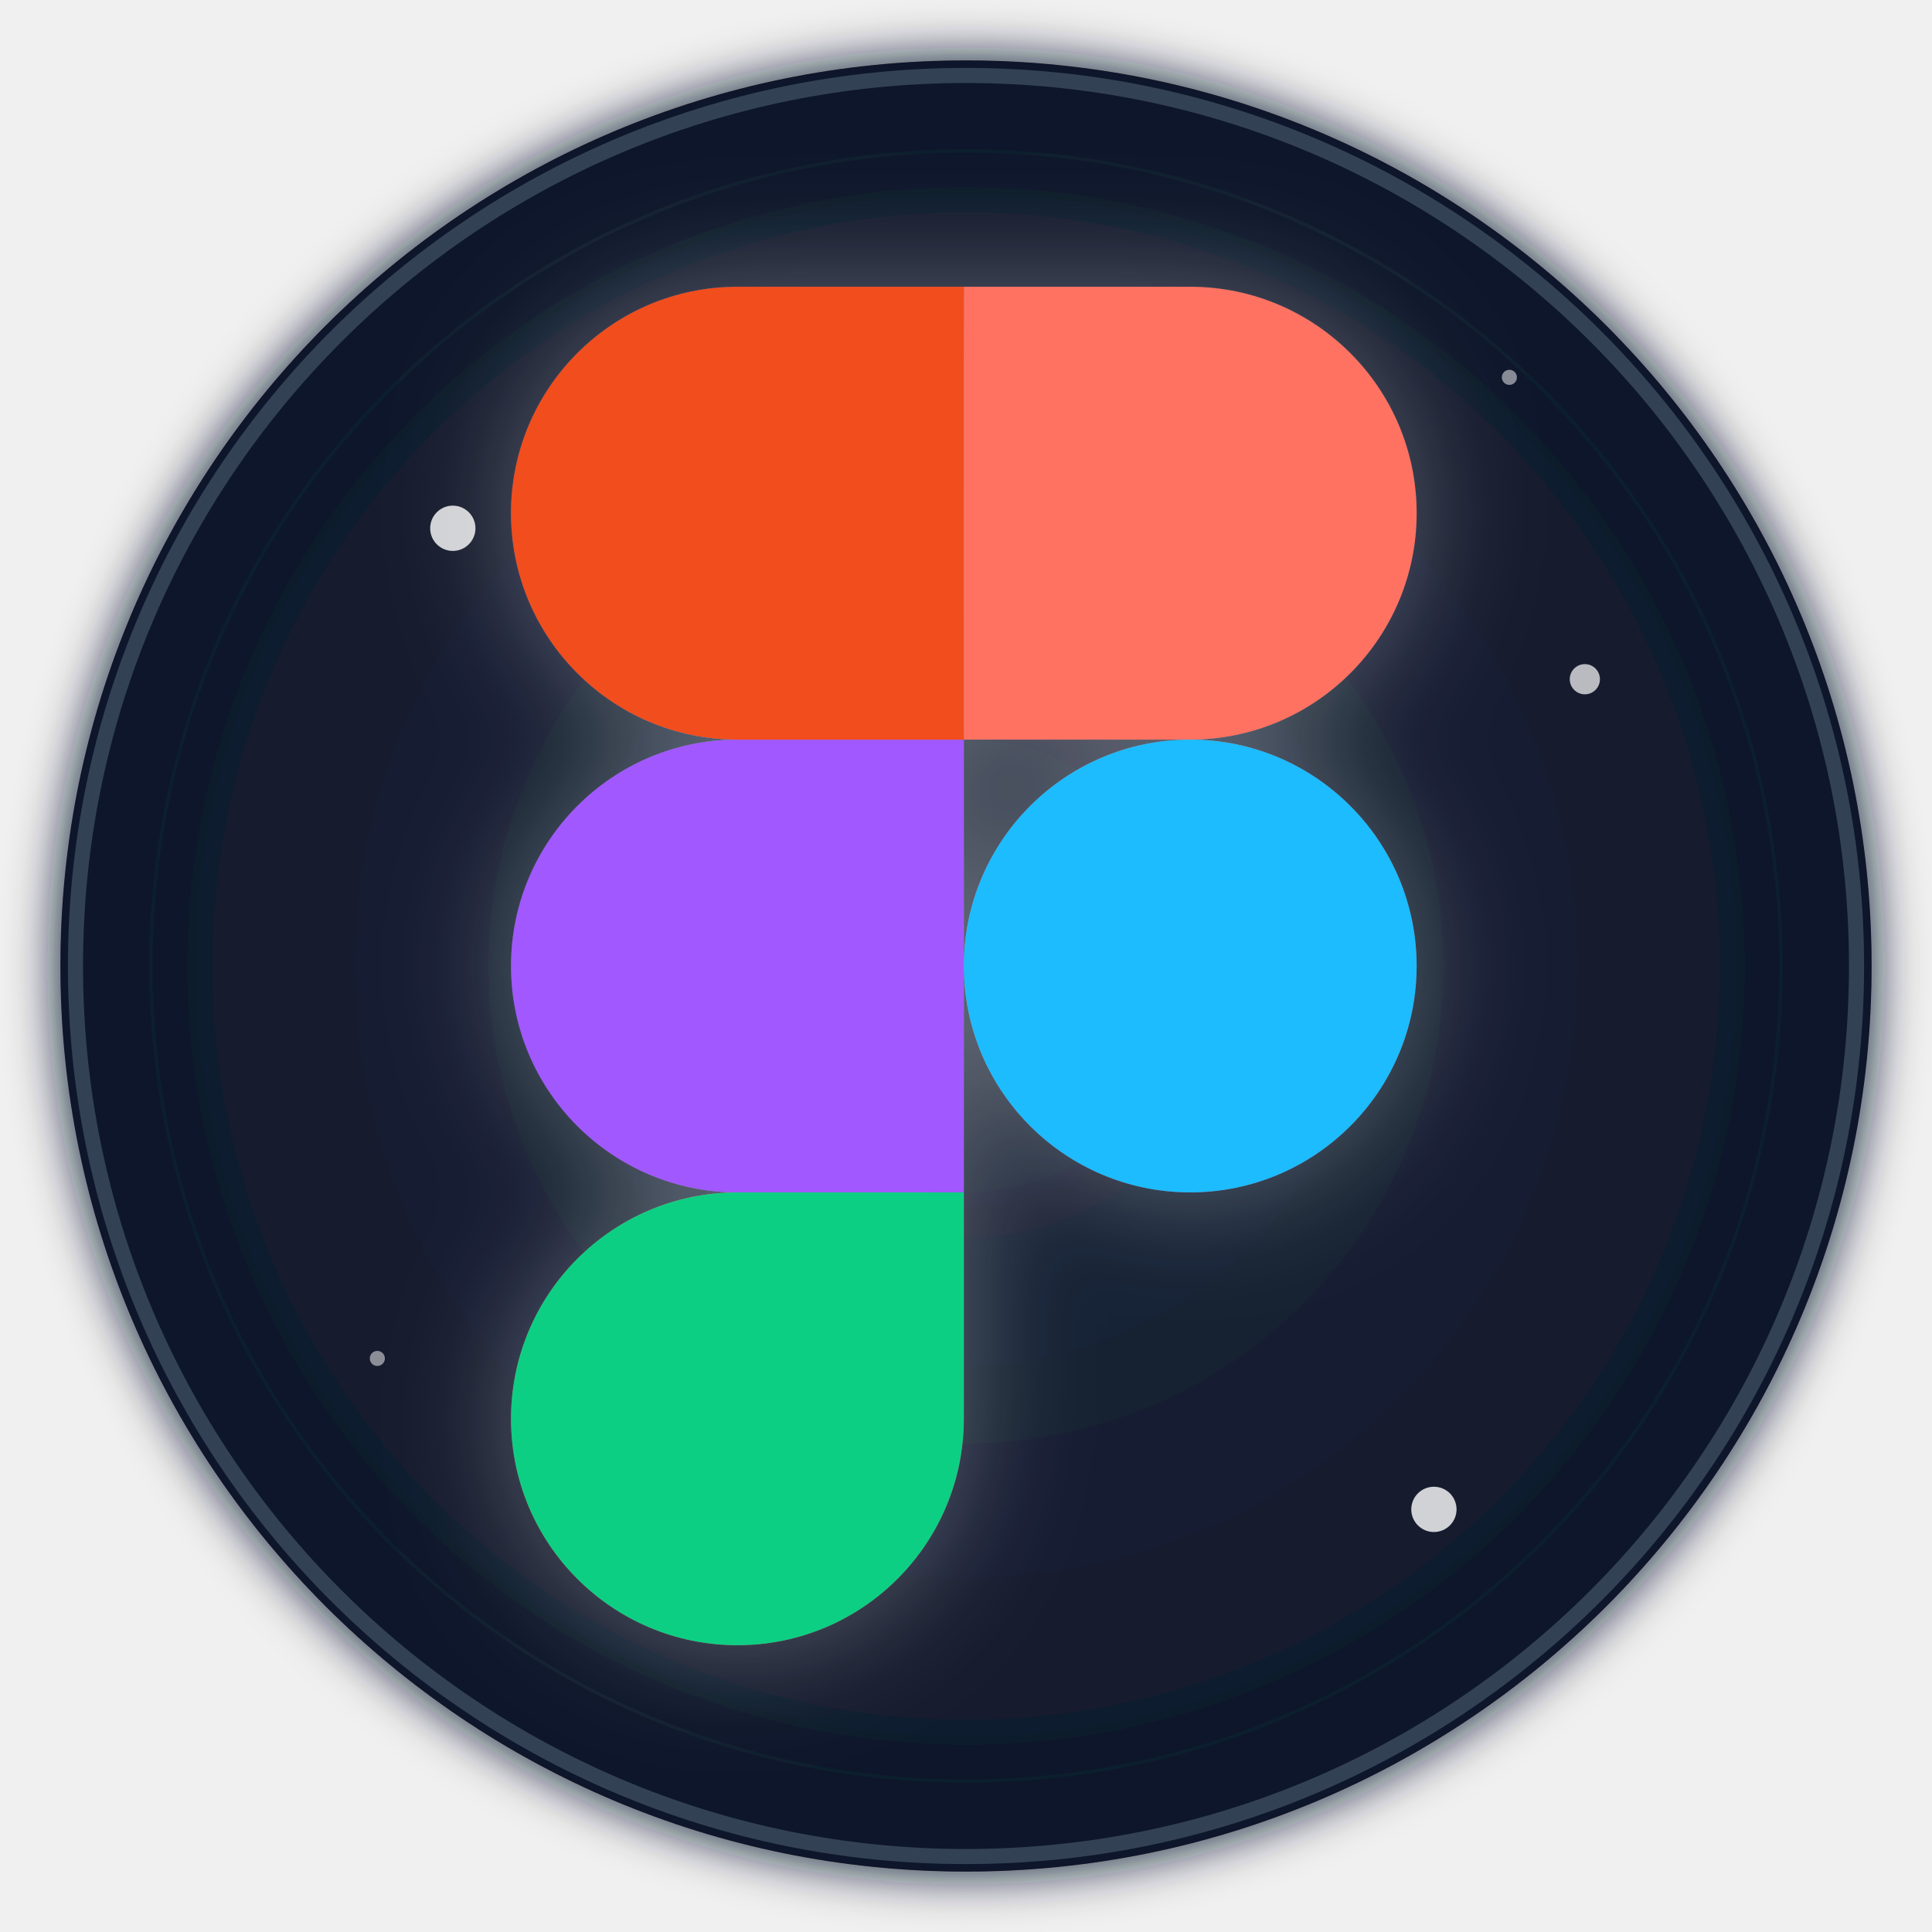
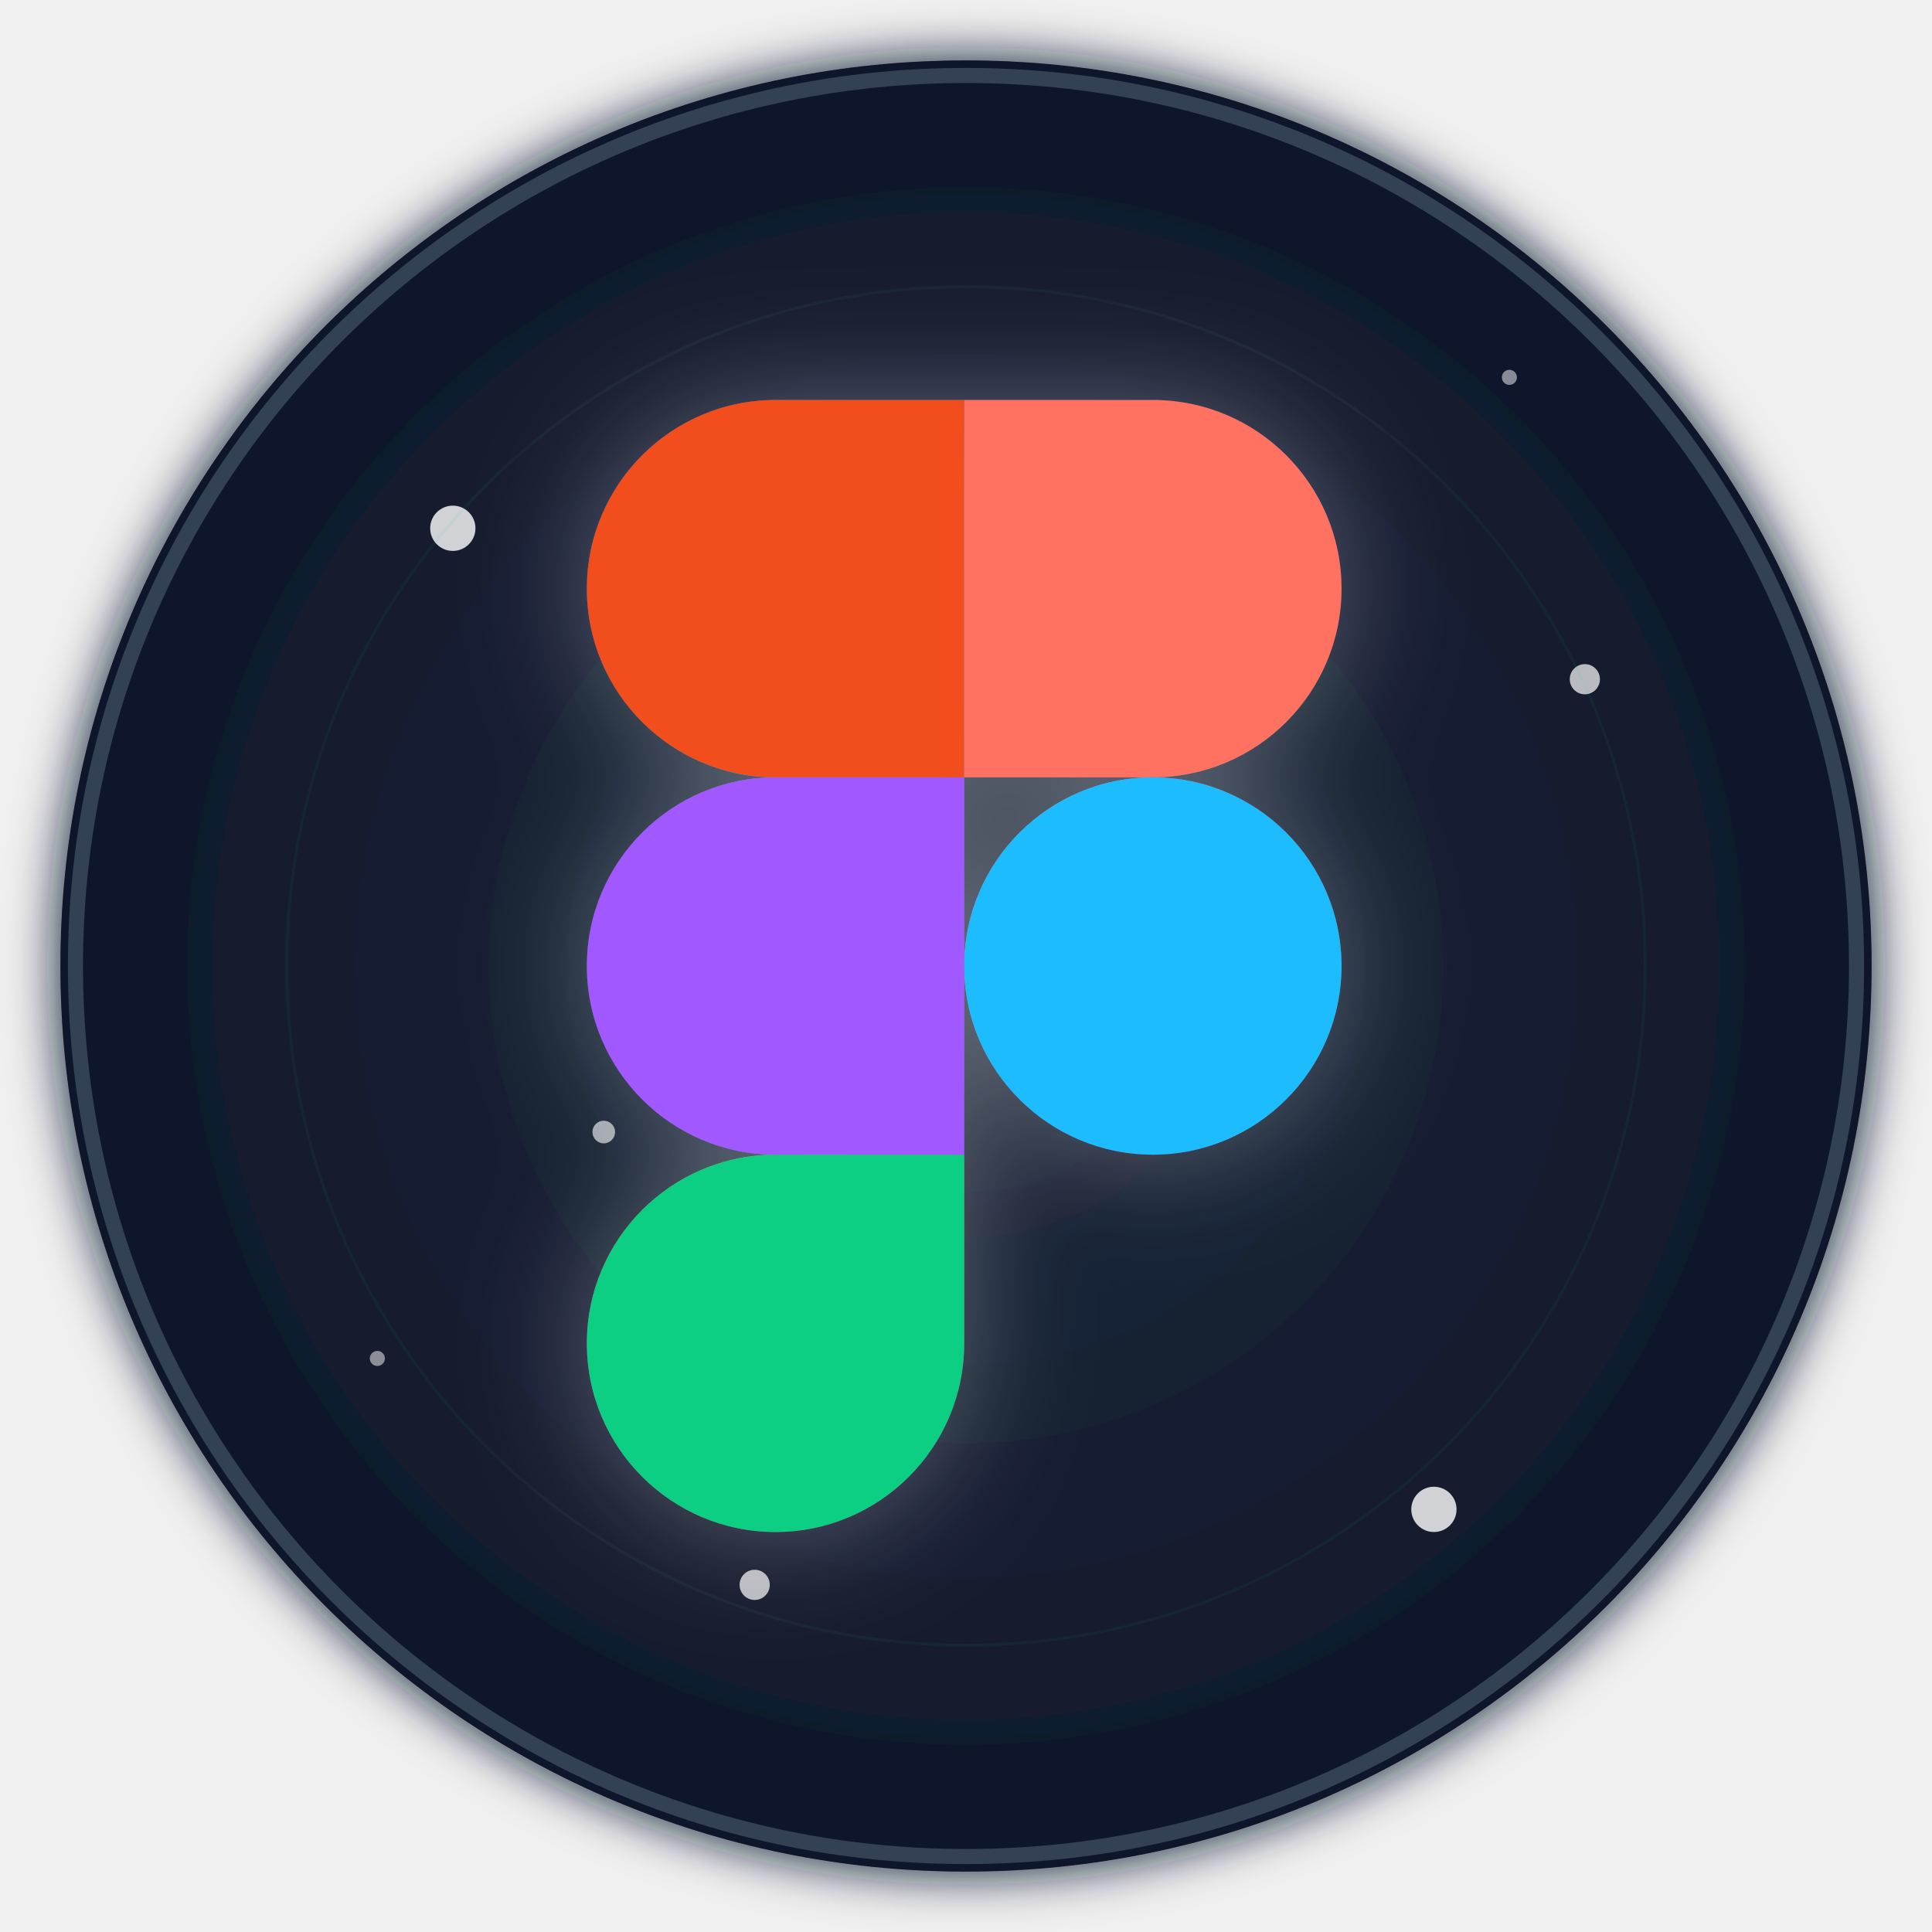
<svg xmlns="http://www.w3.org/2000/svg" width="256" height="256" viewBox="0 0 256 256" fill="none">
  <defs>
    <radialGradient id="grad1" cx="50%" cy="50%" r="50%" fx="50%" fy="50%">
      <stop offset="0%" style="stop-color:#1e293b;stop-opacity:1" />
      <stop offset="100%" style="stop-color:#0f172a;stop-opacity:1" />
    </radialGradient>
    <filter id="glow">
      <feGaussianBlur stdDeviation="3.5" result="coloredBlur" />
      <feMerge>
        <feMergeNode in="coloredBlur" />
        <feMergeNode in="SourceGraphic" />
      </feMerge>
    </filter>
  </defs>
  <circle cx="128" cy="128" r="120" fill="url(#grad1)" filter="url(#glow)" />
  <circle cx="128" cy="128" r="118" fill="transparent" stroke="#334155" stroke-width="2" />
  <circle cx="60" cy="70" r="3" fill="white" opacity="0.8" />
  <circle cx="190" cy="200" r="3" fill="white" opacity="0.8" />
  <circle cx="100" cy="210" r="2" fill="white" opacity="0.7" />
  <circle cx="210" cy="90" r="2" fill="white" opacity="0.7" />
  <circle cx="80" cy="150" r="1.5" fill="white" opacity="0.6" />
  <circle cx="170" cy="120" r="1.5" fill="white" opacity="0.6" />
  <circle cx="50" cy="180" r="1" fill="white" opacity="0.5" />
  <circle cx="200" cy="50" r="1" fill="white" opacity="0.5" />
  <g style="filter: drop-shadow(0 0 8px rgba(255, 255, 255, 0.3));">
-     <g transform="translate(128, 128) scale(0.9) translate(-128, -128)">
+     <g transform="translate(128, 128) scale(0.75) translate(-128, -128)">
      <g clip-path="url(#clip0_figma)">
        <path fill="#0ACF83" d="M94.347 228C112.747 228 127.68 213.067 127.68 194.667V161.333H94.347C75.947 161.333 61.013 176.267 61.013 194.667C61.013 213.067 75.947 228 94.347 228Z" />
        <path fill="#A259FF" d="M61.013 128C61.013 109.6 75.947 94.667 94.347 94.667H127.68V161.333H94.347C75.947 161.333 61.013 146.4 61.013 128Z" />
        <path fill="#F24E1E" d="M61.013 61.333C61.013 42.933 75.947 28 94.347 28H127.68V94.667H94.347C75.947 94.667 61.013 79.733 61.013 61.333Z" />
        <path fill="#FF7262" d="M127.68 28H161.013C179.413 28 194.347 42.933 194.347 61.333C194.347 79.733 179.413 94.667 161.013 94.667H127.68V28Z" />
        <path fill="#1ABCFE" d="M194.347 128C194.347 146.4 179.413 161.333 161.013 161.333C142.613 161.333 127.68 146.4 127.68 128C127.68 109.6 142.613 94.667 161.013 94.667C179.413 94.667 194.347 109.6 194.347 128Z" />
      </g>
      <defs>
        <clipPath id="clip0_figma">
          <rect width="133.36" height="200" fill="#fff" transform="translate(61 28)" />
        </clipPath>
      </defs>
      <circle cx="128" cy="128" r="120" fill="none" stroke="#0ACF83" stroke-width="0.5" opacity="0.05" />
    </g>
  </g>
</svg>
